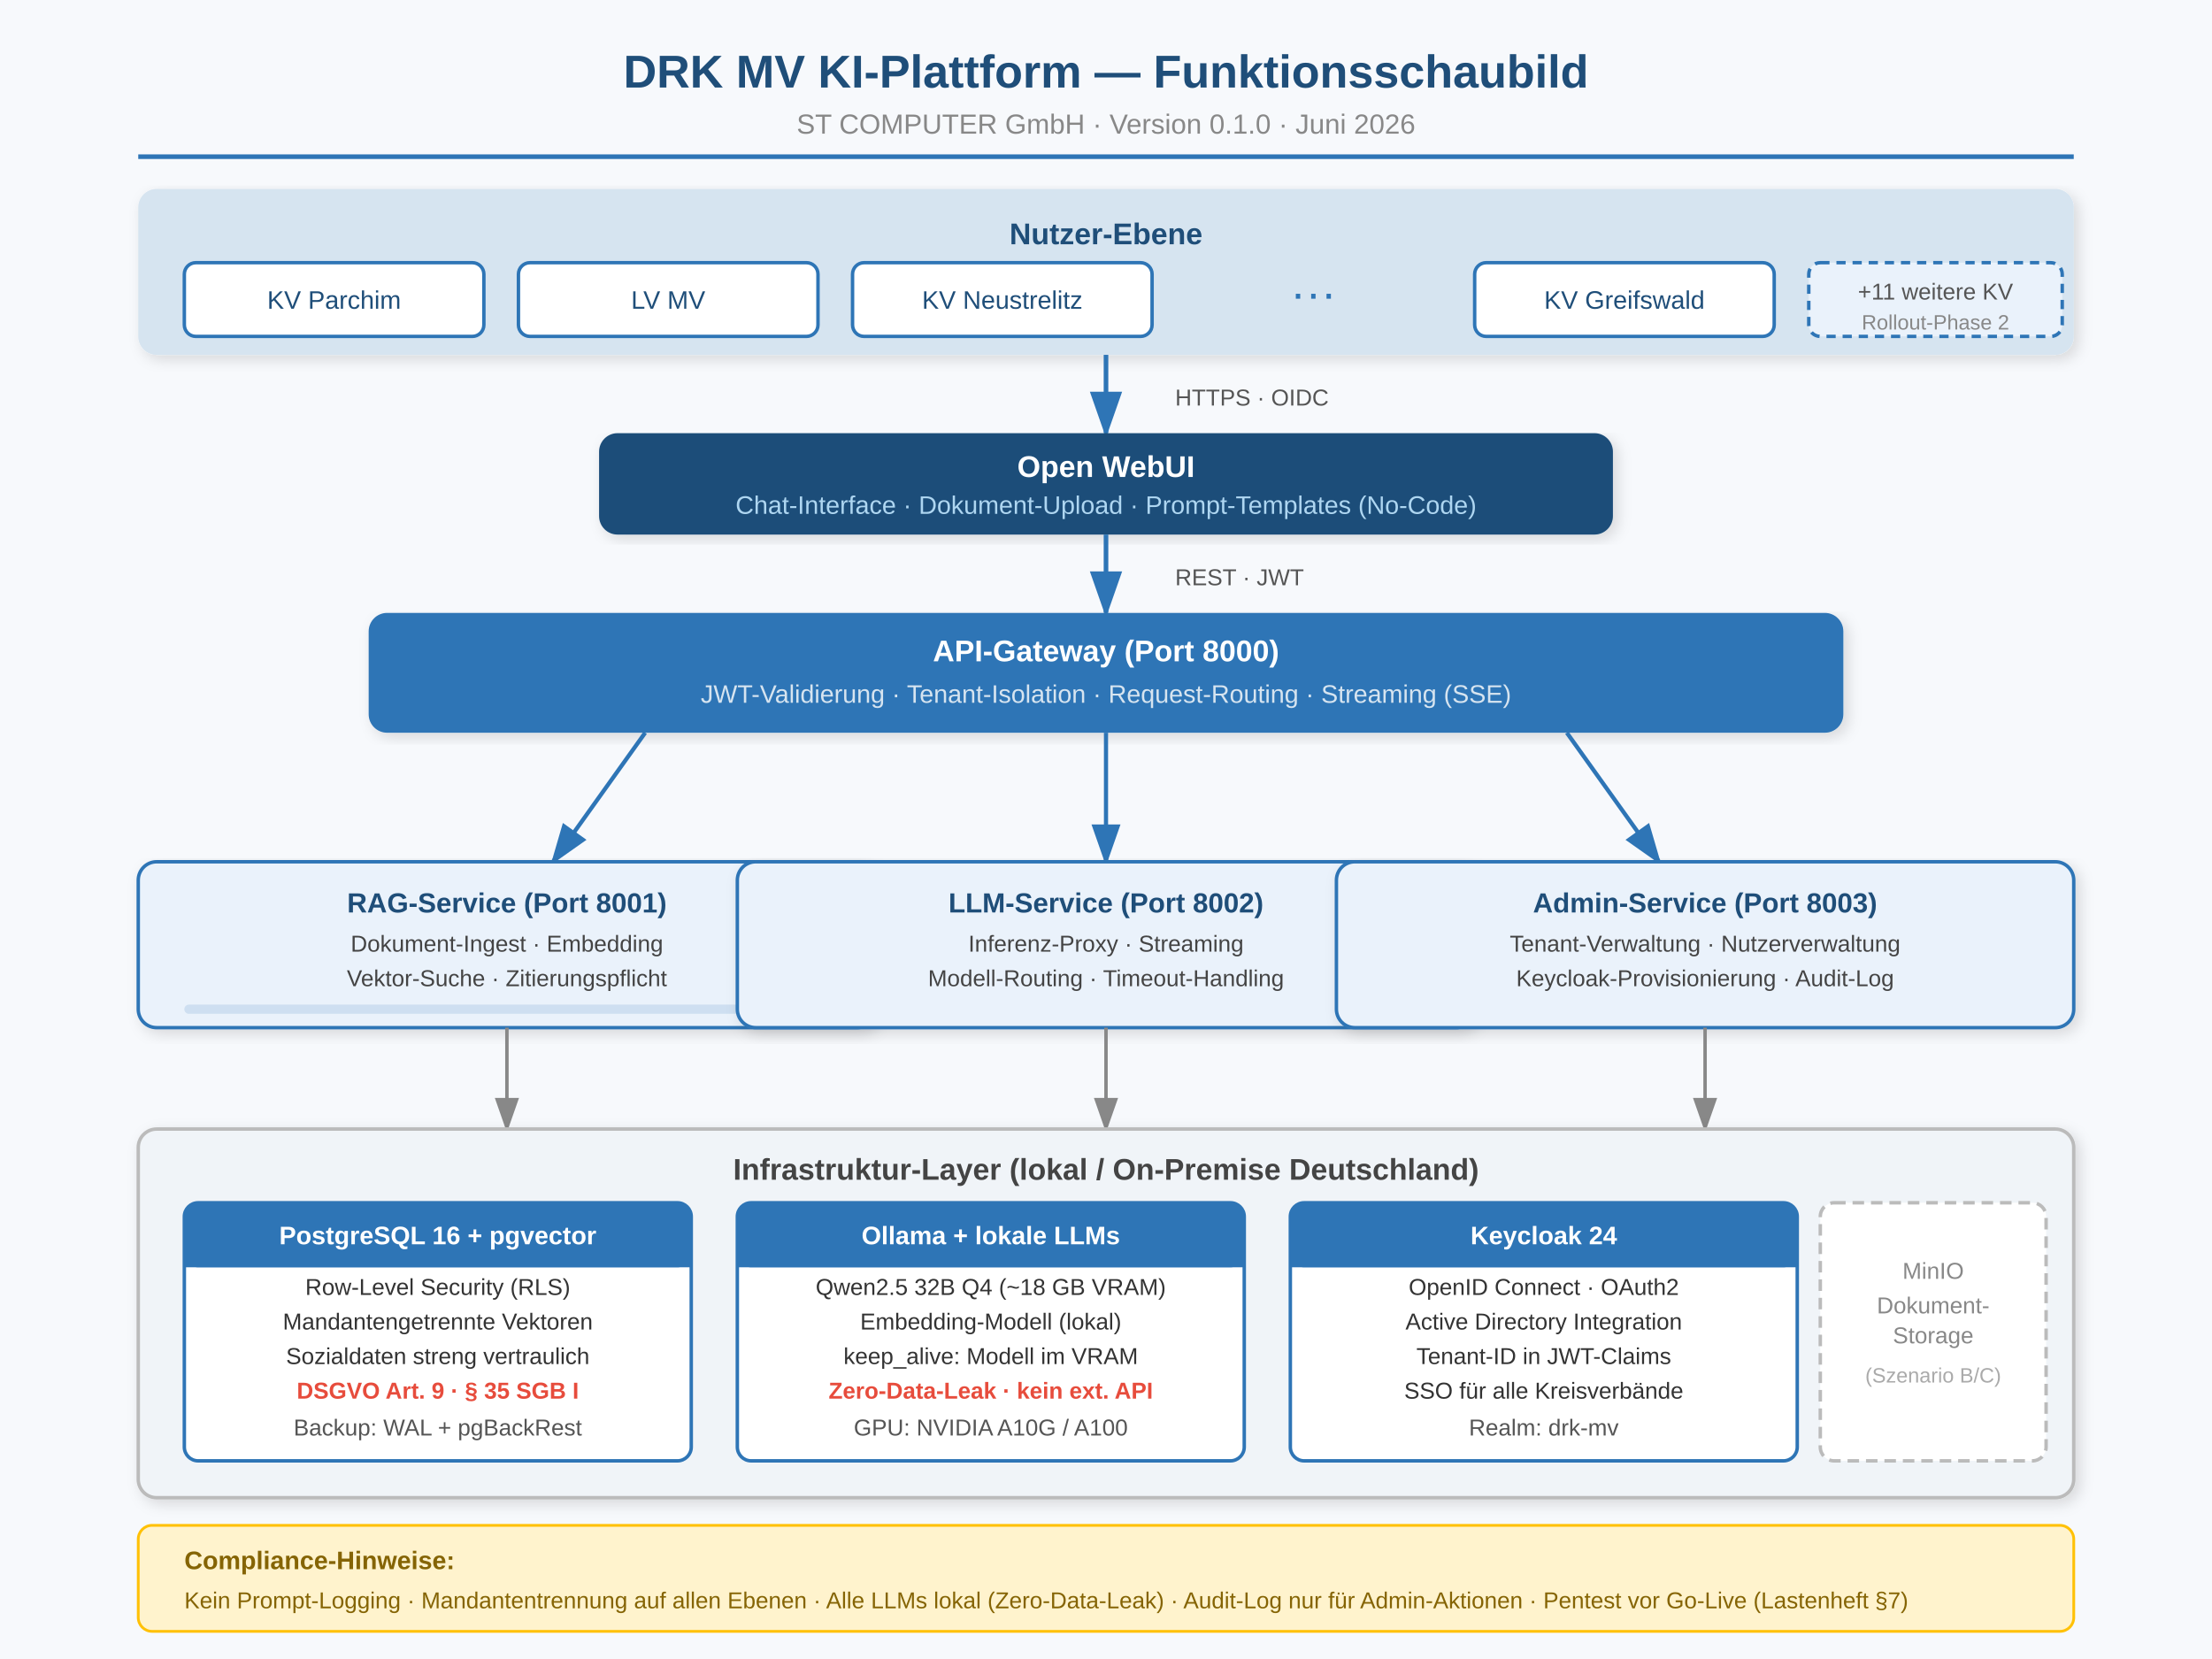
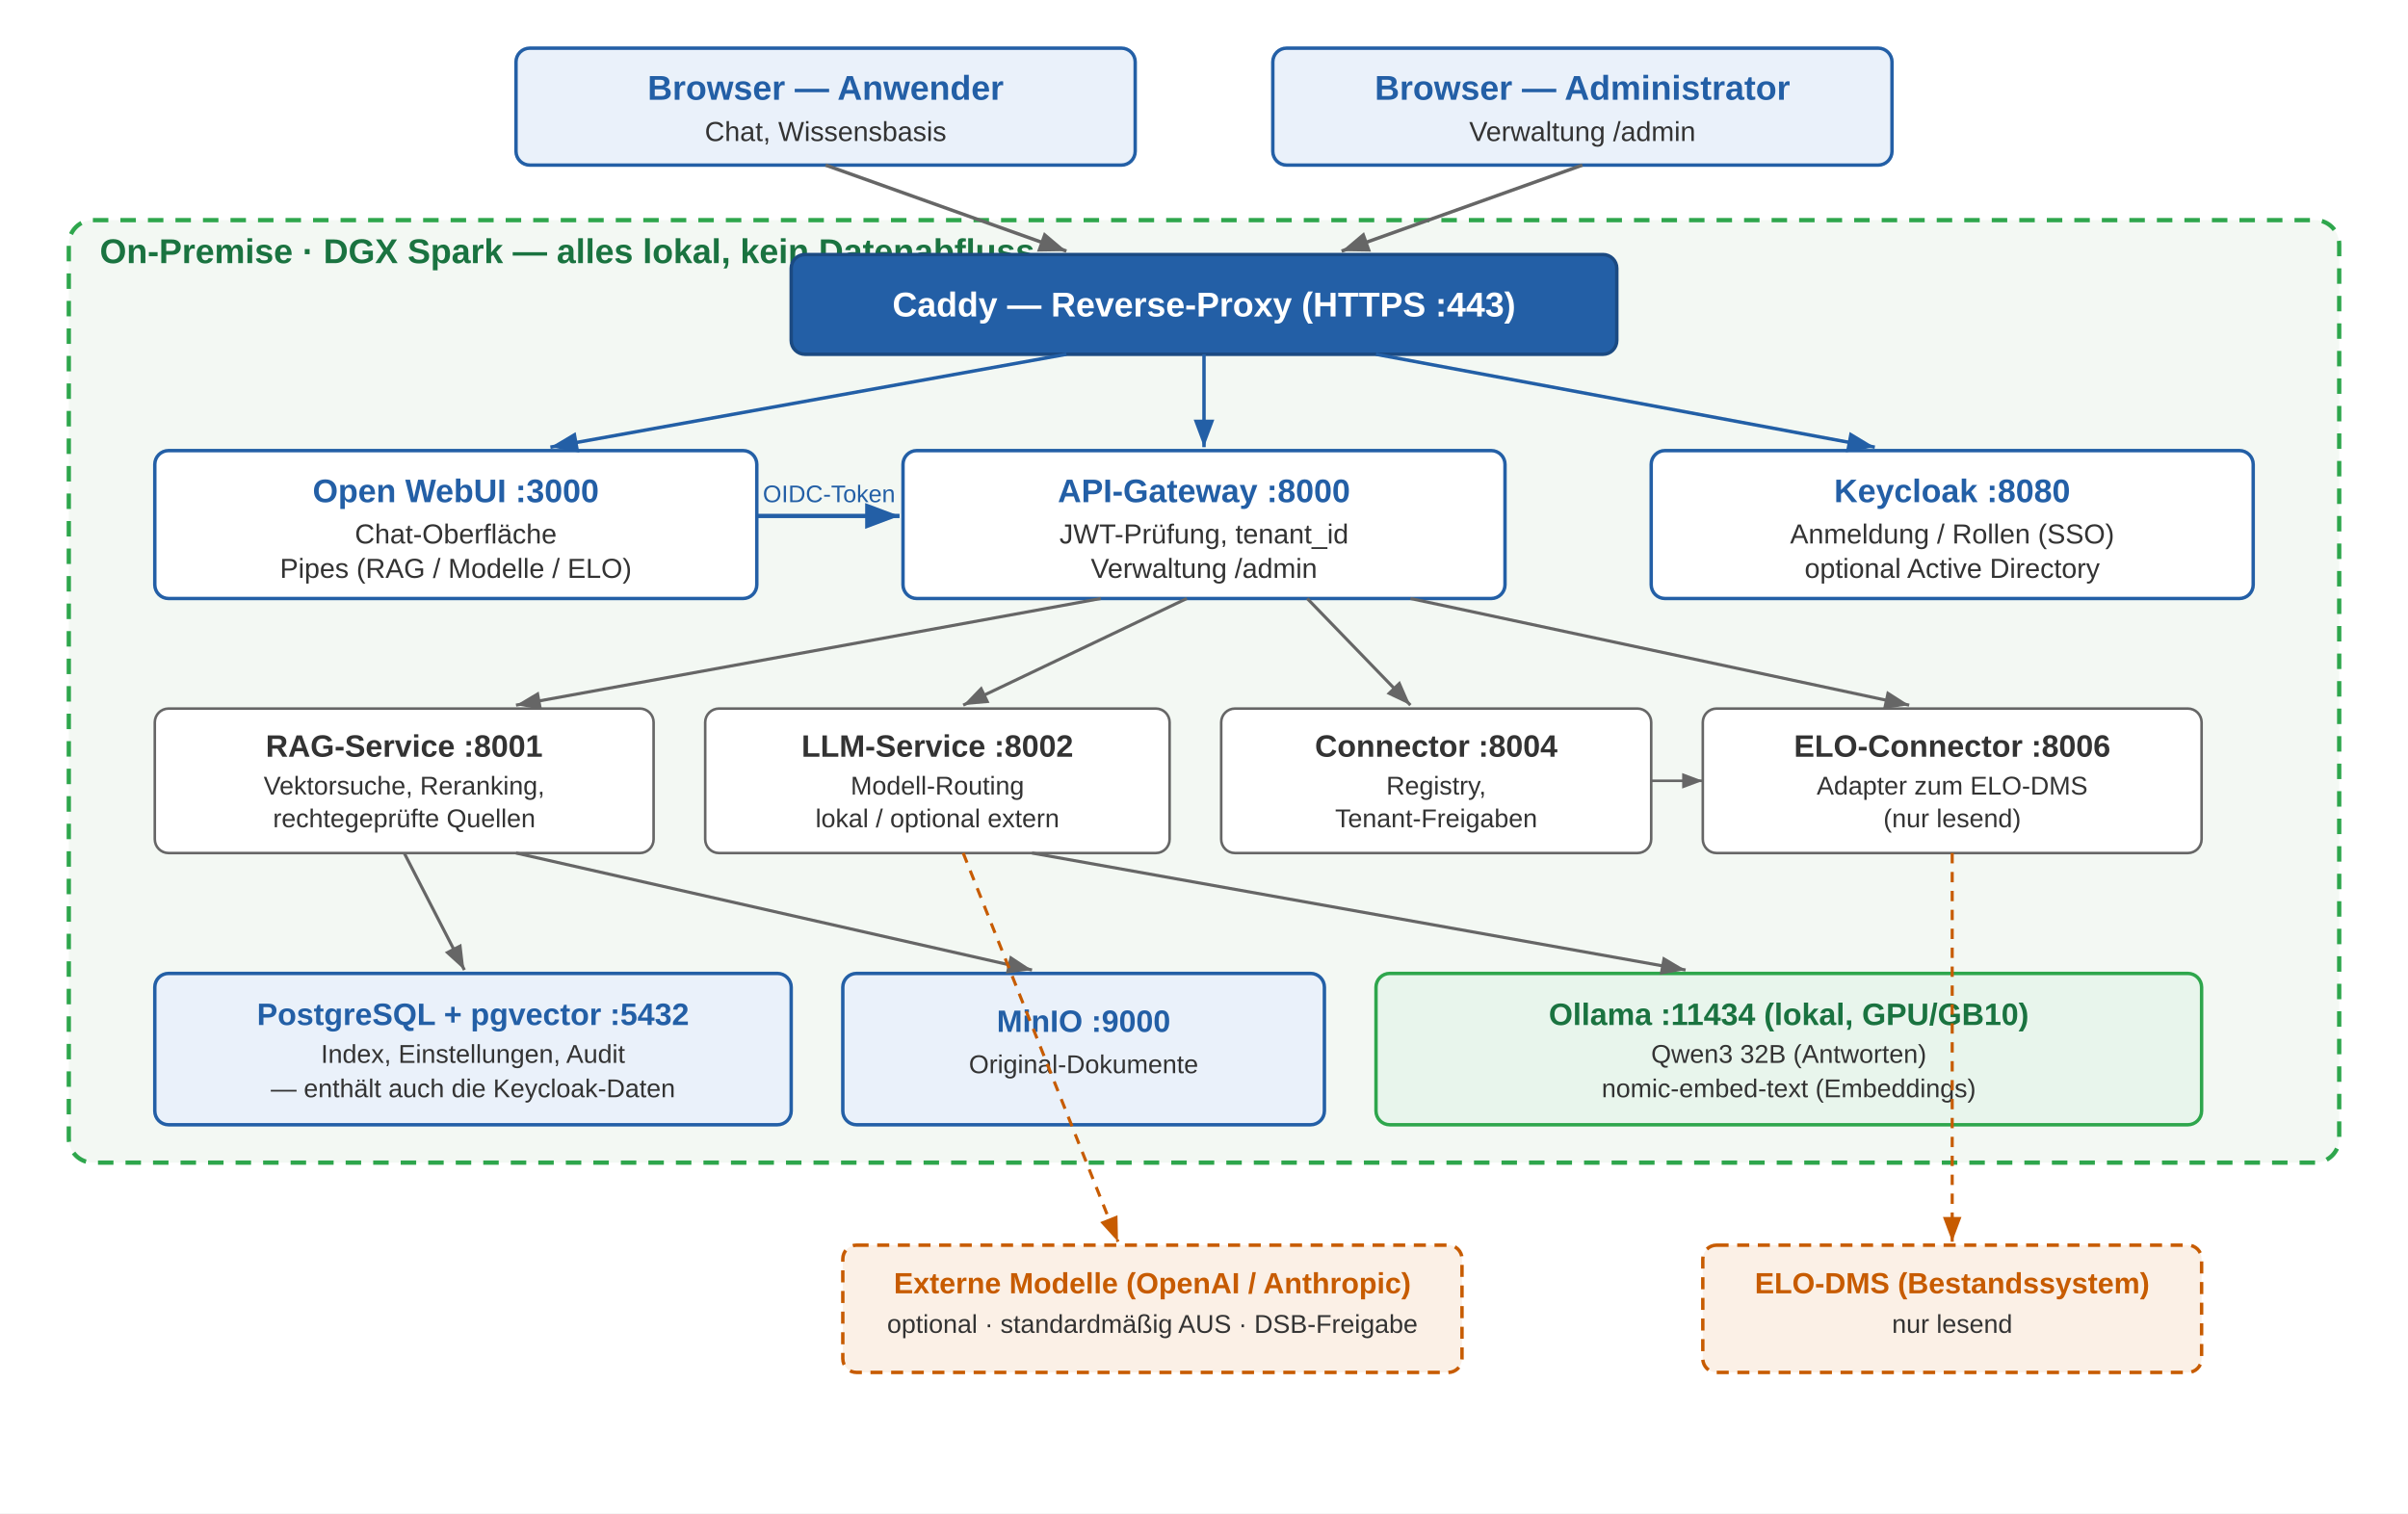
- <svg xmlns="http://www.w3.org/2000/svg" viewBox="0 0 960 720" width="960" height="720" font-family="Arial, sans-serif">
+ <svg xmlns="http://www.w3.org/2000/svg" viewBox="0 0 1400 880" width="2800" height="1760" font-family="Arial, Helvetica, sans-serif">
  <defs>
-     <marker id="arrow" markerWidth="10" markerHeight="7" refX="9" refY="3.5" orient="auto">
-       <polygon points="0 0, 10 3.5, 0 7" fill="#2E75B6" />
+     <marker id="arrow" markerWidth="10" markerHeight="10" refX="8" refY="3" orient="auto" markerUnits="strokeWidth">
+       <path d="M0,0 L8,3 L0,6 Z" fill="#666666" />
    </marker>
-     <marker id="arrow-gray" markerWidth="10" markerHeight="7" refX="9" refY="3.5" orient="auto">
-       <polygon points="0 0, 10 3.5, 0 7" fill="#888" />
+     <marker id="arrowblue" markerWidth="10" markerHeight="10" refX="8" refY="3" orient="auto" markerUnits="strokeWidth">
+       <path d="M0,0 L8,3 L0,6 Z" fill="#235FA6" />
    </marker>
-     <filter id="shadow" x="-5%" y="-5%" width="110%" height="115%">
-       <feDropShadow dx="2" dy="2" stdDeviation="3" flood-color="#00000022" />
-     </filter>
+     <marker id="arroworange" markerWidth="10" markerHeight="10" refX="8" refY="3" orient="auto" markerUnits="strokeWidth">
+       <path d="M0,0 L8,3 L0,6 Z" fill="#C75B00" />
+     </marker>
  </defs>
-   <rect width="960" height="720" fill="#F7F9FC" />
-   <text x="480" y="38" text-anchor="middle" font-size="20" font-weight="bold" fill="#1F4E79">DRK MV KI-Plattform — Funktionsschaubild</text>
-   <text x="480" y="58" text-anchor="middle" font-size="12" fill="#888">ST COMPUTER GmbH · Version 0.1.0 · Juni 2026</text>
-   <line x1="60" y1="68" x2="900" y2="68" stroke="#2E75B6" stroke-width="2" />
-   <rect x="60" y="82" width="840" height="72" rx="8" fill="#D6E4F0" filter="url(#shadow)" />
-   <text x="480" y="106" text-anchor="middle" font-size="13" font-weight="bold" fill="#1F4E79">Nutzer-Ebene</text>
-   <rect x="80" y="114" width="130" height="32" rx="5" fill="#fff" stroke="#2E75B6" stroke-width="1.5" />
-   <text x="145" y="134" text-anchor="middle" font-size="11" fill="#1F4E79">KV Parchim</text>
-   <rect x="225" y="114" width="130" height="32" rx="5" fill="#fff" stroke="#2E75B6" stroke-width="1.5" />
-   <text x="290" y="134" text-anchor="middle" font-size="11" fill="#1F4E79">LV MV</text>
-   <rect x="370" y="114" width="130" height="32" rx="5" fill="#fff" stroke="#2E75B6" stroke-width="1.5" />
-   <text x="435" y="134" text-anchor="middle" font-size="11" fill="#1F4E79">KV Neustrelitz</text>
-   <text x="570" y="134" text-anchor="middle" font-size="20" fill="#2E75B6">···</text>
-   <rect x="640" y="114" width="130" height="32" rx="5" fill="#fff" stroke="#2E75B6" stroke-width="1.5" />
-   <text x="705" y="134" text-anchor="middle" font-size="11" fill="#1F4E79">KV Greifswald</text>
-   <rect x="785" y="114" width="110" height="32" rx="5" fill="#EAF2FB" stroke="#2E75B6" stroke-width="1.5" stroke-dasharray="4 3" />
-   <text x="840" y="130" text-anchor="middle" font-size="10" fill="#555">+11 weitere KV</text>
-   <text x="840" y="143" text-anchor="middle" font-size="9" fill="#888">Rollout-Phase 2</text>
-   <line x1="480" y1="154" x2="480" y2="188" stroke="#2E75B6" stroke-width="2" marker-end="url(#arrow)" />
-   <text x="510" y="176" font-size="10" fill="#555">HTTPS · OIDC</text>
-   <rect x="260" y="188" width="440" height="44" rx="8" fill="#1F4E79" filter="url(#shadow)" />
-   <text x="480" y="207" text-anchor="middle" font-size="13" font-weight="bold" fill="#fff">Open WebUI</text>
-   <text x="480" y="223" text-anchor="middle" font-size="11" fill="#AED6F1">Chat-Interface · Dokument-Upload · Prompt-Templates (No-Code)</text>
-   <line x1="480" y1="232" x2="480" y2="266" stroke="#2E75B6" stroke-width="2" marker-end="url(#arrow)" />
-   <text x="510" y="254" font-size="10" fill="#555">REST · JWT</text>
-   <rect x="160" y="266" width="640" height="52" rx="8" fill="#2E75B6" filter="url(#shadow)" />
-   <text x="480" y="287" text-anchor="middle" font-size="13" font-weight="bold" fill="#fff">API-Gateway  (Port 8000)</text>
-   <text x="480" y="305" text-anchor="middle" font-size="11" fill="#D6E4F0">JWT-Validierung · Tenant-Isolation · Request-Routing · Streaming (SSE)</text>
-   <line x1="280" y1="318" x2="240" y2="374" stroke="#2E75B6" stroke-width="1.8" marker-end="url(#arrow)" />
-   <line x1="480" y1="318" x2="480" y2="374" stroke="#2E75B6" stroke-width="1.8" marker-end="url(#arrow)" />
-   <line x1="680" y1="318" x2="720" y2="374" stroke="#2E75B6" stroke-width="1.8" marker-end="url(#arrow)" />
-   <rect x="60" y="374" width="320" height="72" rx="8" fill="#EAF2FB" stroke="#2E75B6" stroke-width="1.5" filter="url(#shadow)" />
-   <text x="220" y="396" text-anchor="middle" font-size="12" font-weight="bold" fill="#1F4E79">RAG-Service  (Port 8001)</text>
-   <text x="220" y="413" text-anchor="middle" font-size="10" fill="#444">Dokument-Ingest · Embedding</text>
-   <text x="220" y="428" text-anchor="middle" font-size="10" fill="#444">Vektor-Suche · Zitierungspflicht</text>
-   <rect x="80" y="436" width="280" height="4" rx="2" fill="#2E75B6" opacity="0.15" />
-   <rect x="320" y="374" width="320" height="72" rx="8" fill="#EAF2FB" stroke="#2E75B6" stroke-width="1.5" filter="url(#shadow)" />
-   <text x="480" y="396" text-anchor="middle" font-size="12" font-weight="bold" fill="#1F4E79">LLM-Service  (Port 8002)</text>
-   <text x="480" y="413" text-anchor="middle" font-size="10" fill="#444">Inferenz-Proxy · Streaming</text>
-   <text x="480" y="428" text-anchor="middle" font-size="10" fill="#444">Modell-Routing · Timeout-Handling</text>
-   <rect x="580" y="374" width="320" height="72" rx="8" fill="#EAF2FB" stroke="#2E75B6" stroke-width="1.5" filter="url(#shadow)" />
-   <text x="740" y="396" text-anchor="middle" font-size="12" font-weight="bold" fill="#1F4E79">Admin-Service  (Port 8003)</text>
-   <text x="740" y="413" text-anchor="middle" font-size="10" fill="#444">Tenant-Verwaltung · Nutzerverwaltung</text>
-   <text x="740" y="428" text-anchor="middle" font-size="10" fill="#444">Keycloak-Provisionierung · Audit-Log</text>
-   <line x1="220" y1="446" x2="220" y2="490" stroke="#888" stroke-width="1.5" marker-end="url(#arrow-gray)" />
-   <line x1="480" y1="446" x2="480" y2="490" stroke="#888" stroke-width="1.5" marker-end="url(#arrow-gray)" />
-   <line x1="740" y1="446" x2="740" y2="490" stroke="#888" stroke-width="1.5" marker-end="url(#arrow-gray)" />
-   <rect x="60" y="490" width="840" height="160" rx="8" fill="#F0F4F8" stroke="#BBBBBB" stroke-width="1.5" filter="url(#shadow)" />
-   <text x="480" y="512" text-anchor="middle" font-size="13" font-weight="bold" fill="#444">Infrastruktur-Layer  (lokal / On-Premise Deutschland)</text>
-   <rect x="80" y="522" width="220" height="112" rx="6" fill="#fff" stroke="#2E75B6" stroke-width="1.5" />
-   <rect x="80" y="522" width="220" height="28" rx="6" fill="#2E75B6" />
-   <rect x="80" y="540" width="220" height="10" fill="#2E75B6" />
-   <text x="190" y="540" text-anchor="middle" font-size="11" font-weight="bold" fill="#fff">PostgreSQL 16 + pgvector</text>
-   <text x="190" y="562" text-anchor="middle" font-size="10" fill="#333">Row-Level Security (RLS)</text>
-   <text x="190" y="577" text-anchor="middle" font-size="10" fill="#333">Mandantengetrennte Vektoren</text>
-   <text x="190" y="592" text-anchor="middle" font-size="10" fill="#333">Sozialdaten streng vertraulich</text>
-   <text x="190" y="607" text-anchor="middle" font-size="10" fill="#E74C3C" font-weight="bold">DSGVO Art. 9 · § 35 SGB I</text>
-   <text x="190" y="623" text-anchor="middle" font-size="10" fill="#555">Backup: WAL + pgBackRest</text>
-   <rect x="320" y="522" width="220" height="112" rx="6" fill="#fff" stroke="#2E75B6" stroke-width="1.5" />
-   <rect x="320" y="522" width="220" height="28" rx="6" fill="#2E75B6" />
-   <rect x="320" y="540" width="220" height="10" fill="#2E75B6" />
-   <text x="430" y="540" text-anchor="middle" font-size="11" font-weight="bold" fill="#fff">Ollama + lokale LLMs</text>
-   <text x="430" y="562" text-anchor="middle" font-size="10" fill="#333">Qwen2.5 32B Q4 (~18 GB VRAM)</text>
-   <text x="430" y="577" text-anchor="middle" font-size="10" fill="#333">Embedding-Modell (lokal)</text>
-   <text x="430" y="592" text-anchor="middle" font-size="10" fill="#333">keep_alive: Modell im VRAM</text>
-   <text x="430" y="607" text-anchor="middle" font-size="10" fill="#E74C3C" font-weight="bold">Zero-Data-Leak · kein ext. API</text>
-   <text x="430" y="623" text-anchor="middle" font-size="10" fill="#555">GPU: NVIDIA A10G / A100</text>
-   <rect x="560" y="522" width="220" height="112" rx="6" fill="#fff" stroke="#2E75B6" stroke-width="1.5" />
-   <rect x="560" y="522" width="220" height="28" rx="6" fill="#2E75B6" />
-   <rect x="560" y="540" width="220" height="10" fill="#2E75B6" />
-   <text x="670" y="540" text-anchor="middle" font-size="11" font-weight="bold" fill="#fff">Keycloak 24</text>
-   <text x="670" y="562" text-anchor="middle" font-size="10" fill="#333">OpenID Connect · OAuth2</text>
-   <text x="670" y="577" text-anchor="middle" font-size="10" fill="#333">Active Directory Integration</text>
-   <text x="670" y="592" text-anchor="middle" font-size="10" fill="#333">Tenant-ID in JWT-Claims</text>
-   <text x="670" y="607" text-anchor="middle" font-size="10" fill="#333">SSO für alle Kreisverbände</text>
-   <text x="670" y="623" text-anchor="middle" font-size="10" fill="#555">Realm: drk-mv</text>
-   <rect x="790" y="522" width="98" height="112" rx="6" fill="#fff" stroke="#BBBBBB" stroke-width="1.5" stroke-dasharray="5 3" />
-   <text x="839" y="555" text-anchor="middle" font-size="10" fill="#888">MinIO</text>
-   <text x="839" y="570" text-anchor="middle" font-size="10" fill="#888">Dokument-</text>
-   <text x="839" y="583" text-anchor="middle" font-size="10" fill="#888">Storage</text>
-   <text x="839" y="600" text-anchor="middle" font-size="9" fill="#aaa">(Szenario B/C)</text>
-   <rect x="60" y="662" width="840" height="46" rx="6" fill="#FFF3CD" stroke="#FFC107" stroke-width="1.2" />
-   <text x="80" y="681" font-size="11" font-weight="bold" fill="#856404">Compliance-Hinweise:</text>
-   <text x="80" y="698" font-size="10" fill="#856404">Kein Prompt-Logging  ·  Mandantentrennung auf allen Ebenen  ·  Alle LLMs lokal (Zero-Data-Leak)  ·  Audit-Log nur für Admin-Aktionen  ·  Pentest vor Go-Live (Lastenheft §7)</text>
+   <rect x="0" y="0" width="1400" height="880" fill="#FFFFFF" />
+   <rect x="40" y="128" width="1320" height="548" rx="14" fill="#F3F8F3" stroke="#2EA64C" stroke-width="2.5" stroke-dasharray="9 7" />
+   <text x="58" y="153" font-size="20" font-weight="bold" fill="#1A7340">On-Premise · DGX Spark — alles lokal, kein Datenabfluss</text>
+   <rect x="300" y="28" width="360" height="68" rx="8" fill="#EAF1FA" stroke="#235FA6" stroke-width="2" />
+   <text x="480" y="58" font-size="20" font-weight="bold" fill="#235FA6" text-anchor="middle">Browser — Anwender</text>
+   <text x="480" y="82" font-size="16" fill="#333333" text-anchor="middle">Chat, Wissensbasis</text>
+   <rect x="740" y="28" width="360" height="68" rx="8" fill="#EAF1FA" stroke="#235FA6" stroke-width="2" />
+   <text x="920" y="58" font-size="20" font-weight="bold" fill="#235FA6" text-anchor="middle">Browser — Administrator</text>
+   <text x="920" y="82" font-size="16" fill="#333333" text-anchor="middle">Verwaltung /admin</text>
+   <rect x="460" y="148" width="480" height="58" rx="8" fill="#235FA6" stroke="#1B4A82" stroke-width="2" />
+   <text x="700" y="184" font-size="20" font-weight="bold" fill="#FFFFFF" text-anchor="middle">Caddy — Reverse-Proxy (HTTPS :443)</text>
+   <rect x="90" y="262" width="350" height="86" rx="8" fill="#FFFFFF" stroke="#235FA6" stroke-width="2" />
+   <text x="265" y="292" font-size="19" font-weight="bold" fill="#235FA6" text-anchor="middle">Open WebUI  :3000</text>
+   <text x="265" y="316" font-size="16" fill="#333333" text-anchor="middle">Chat-Oberfläche</text>
+   <text x="265" y="336" font-size="16" fill="#333333" text-anchor="middle">Pipes (RAG / Modelle / ELO)</text>
+   <rect x="525" y="262" width="350" height="86" rx="8" fill="#FFFFFF" stroke="#235FA6" stroke-width="2" />
+   <text x="700" y="292" font-size="19" font-weight="bold" fill="#235FA6" text-anchor="middle">API-Gateway  :8000</text>
+   <text x="700" y="316" font-size="16" fill="#333333" text-anchor="middle">JWT-Prüfung, tenant_id</text>
+   <text x="700" y="336" font-size="16" fill="#333333" text-anchor="middle">Verwaltung /admin</text>
+   <rect x="960" y="262" width="350" height="86" rx="8" fill="#FFFFFF" stroke="#235FA6" stroke-width="2" />
+   <text x="1135" y="292" font-size="19" font-weight="bold" fill="#235FA6" text-anchor="middle">Keycloak  :8080</text>
+   <text x="1135" y="316" font-size="16" fill="#333333" text-anchor="middle">Anmeldung / Rollen (SSO)</text>
+   <text x="1135" y="336" font-size="16" fill="#333333" text-anchor="middle">optional Active Directory</text>
+   <rect x="90" y="412" width="290" height="84" rx="8" fill="#FFFFFF" stroke="#666666" stroke-width="1.5" />
+   <text x="235" y="440" font-size="18" font-weight="bold" fill="#333333" text-anchor="middle">RAG-Service  :8001</text>
+   <text x="235" y="462" font-size="15" fill="#333333" text-anchor="middle">Vektorsuche, Reranking,</text>
+   <text x="235" y="481" font-size="15" fill="#333333" text-anchor="middle">rechtegeprüfte Quellen</text>
+   <rect x="410" y="412" width="270" height="84" rx="8" fill="#FFFFFF" stroke="#666666" stroke-width="1.5" />
+   <text x="545" y="440" font-size="18" font-weight="bold" fill="#333333" text-anchor="middle">LLM-Service  :8002</text>
+   <text x="545" y="462" font-size="15" fill="#333333" text-anchor="middle">Modell-Routing</text>
+   <text x="545" y="481" font-size="15" fill="#333333" text-anchor="middle">lokal / optional extern</text>
+   <rect x="710" y="412" width="250" height="84" rx="8" fill="#FFFFFF" stroke="#666666" stroke-width="1.5" />
+   <text x="835" y="440" font-size="18" font-weight="bold" fill="#333333" text-anchor="middle">Connector  :8004</text>
+   <text x="835" y="462" font-size="15" fill="#333333" text-anchor="middle">Registry,</text>
+   <text x="835" y="481" font-size="15" fill="#333333" text-anchor="middle">Tenant-Freigaben</text>
+   <rect x="990" y="412" width="290" height="84" rx="8" fill="#FFFFFF" stroke="#666666" stroke-width="1.5" />
+   <text x="1135" y="440" font-size="18" font-weight="bold" fill="#333333" text-anchor="middle">ELO-Connector  :8006</text>
+   <text x="1135" y="462" font-size="15" fill="#333333" text-anchor="middle">Adapter zum ELO-DMS</text>
+   <text x="1135" y="481" font-size="15" fill="#333333" text-anchor="middle">(nur lesend)</text>
+   <rect x="90" y="566" width="370" height="88" rx="8" fill="#EAF1FA" stroke="#235FA6" stroke-width="2" />
+   <text x="275" y="596" font-size="18" font-weight="bold" fill="#235FA6" text-anchor="middle">PostgreSQL + pgvector  :5432</text>
+   <text x="275" y="618" font-size="15" fill="#333333" text-anchor="middle">Index, Einstellungen, Audit</text>
+   <text x="275" y="638" font-size="15" fill="#333333" text-anchor="middle">— enthält auch die Keycloak-Daten</text>
+   <rect x="490" y="566" width="280" height="88" rx="8" fill="#EAF1FA" stroke="#235FA6" stroke-width="2" />
+   <text x="630" y="600" font-size="18" font-weight="bold" fill="#235FA6" text-anchor="middle">MinIO  :9000</text>
+   <text x="630" y="624" font-size="15" fill="#333333" text-anchor="middle">Original-Dokumente</text>
+   <rect x="800" y="566" width="480" height="88" rx="8" fill="#E8F5EC" stroke="#2EA64C" stroke-width="2" />
+   <text x="1040" y="596" font-size="18" font-weight="bold" fill="#1A7340" text-anchor="middle">Ollama  :11434  (lokal, GPU/GB10)</text>
+   <text x="1040" y="618" font-size="15" fill="#333333" text-anchor="middle">Qwen3 32B (Antworten)</text>
+   <text x="1040" y="638" font-size="15" fill="#333333" text-anchor="middle">nomic-embed-text (Embeddings)</text>
+   <rect x="490" y="724" width="360" height="74" rx="8" fill="#FBF0E6" stroke="#C75B00" stroke-width="2" stroke-dasharray="7 5" />
+   <text x="670" y="752" font-size="17" font-weight="bold" fill="#C75B00" text-anchor="middle">Externe Modelle (OpenAI / Anthropic)</text>
+   <text x="670" y="775" font-size="15" fill="#333333" text-anchor="middle">optional · standardmäßig AUS · DSB-Freigabe</text>
+   <rect x="990" y="724" width="290" height="74" rx="8" fill="#FBF0E6" stroke="#C75B00" stroke-width="2" stroke-dasharray="7 5" />
+   <text x="1135" y="752" font-size="17" font-weight="bold" fill="#C75B00" text-anchor="middle">ELO-DMS (Bestandssystem)</text>
+   <text x="1135" y="775" font-size="15" fill="#333333" text-anchor="middle">nur lesend</text>
+   <line x1="480" y1="96" x2="620" y2="146" stroke="#666666" stroke-width="2" marker-end="url(#arrow)" />
+   <line x1="920" y1="96" x2="780" y2="146" stroke="#666666" stroke-width="2" marker-end="url(#arrow)" />
+   <line x1="620" y1="206" x2="320" y2="260" stroke="#235FA6" stroke-width="2" marker-end="url(#arrowblue)" />
+   <line x1="700" y1="206" x2="700" y2="260" stroke="#235FA6" stroke-width="2" marker-end="url(#arrowblue)" />
+   <line x1="800" y1="206" x2="1090" y2="260" stroke="#235FA6" stroke-width="2" marker-end="url(#arrowblue)" />
+   <line x1="440" y1="300" x2="523" y2="300" stroke="#235FA6" stroke-width="2.5" marker-end="url(#arrowblue)" />
+   <text x="482" y="292" font-size="14" fill="#235FA6" text-anchor="middle">OIDC-Token</text>
+   <line x1="640" y1="348" x2="300" y2="410" stroke="#666666" stroke-width="1.8" marker-end="url(#arrow)" />
+   <line x1="690" y1="348" x2="560" y2="410" stroke="#666666" stroke-width="1.8" marker-end="url(#arrow)" />
+   <line x1="760" y1="348" x2="820" y2="410" stroke="#666666" stroke-width="1.8" marker-end="url(#arrow)" />
+   <line x1="820" y1="348" x2="1110" y2="410" stroke="#666666" stroke-width="1.8" marker-end="url(#arrow)" />
+   <line x1="235" y1="496" x2="270" y2="564" stroke="#666666" stroke-width="1.8" marker-end="url(#arrow)" />
+   <line x1="300" y1="496" x2="600" y2="564" stroke="#666666" stroke-width="1.8" marker-end="url(#arrow)" />
+   <line x1="600" y1="496" x2="980" y2="564" stroke="#666666" stroke-width="1.8" marker-end="url(#arrow)" />
+   <line x1="560" y1="496" x2="650" y2="722" stroke="#C75B00" stroke-width="1.8" stroke-dasharray="6 5" marker-end="url(#arroworange)" />
+   <line x1="1135" y1="496" x2="1135" y2="722" stroke="#C75B00" stroke-width="1.8" stroke-dasharray="6 5" marker-end="url(#arroworange)" />
+   <line x1="960" y1="454" x2="990" y2="454" stroke="#666666" stroke-width="1.5" marker-end="url(#arrow)" />
</svg>
